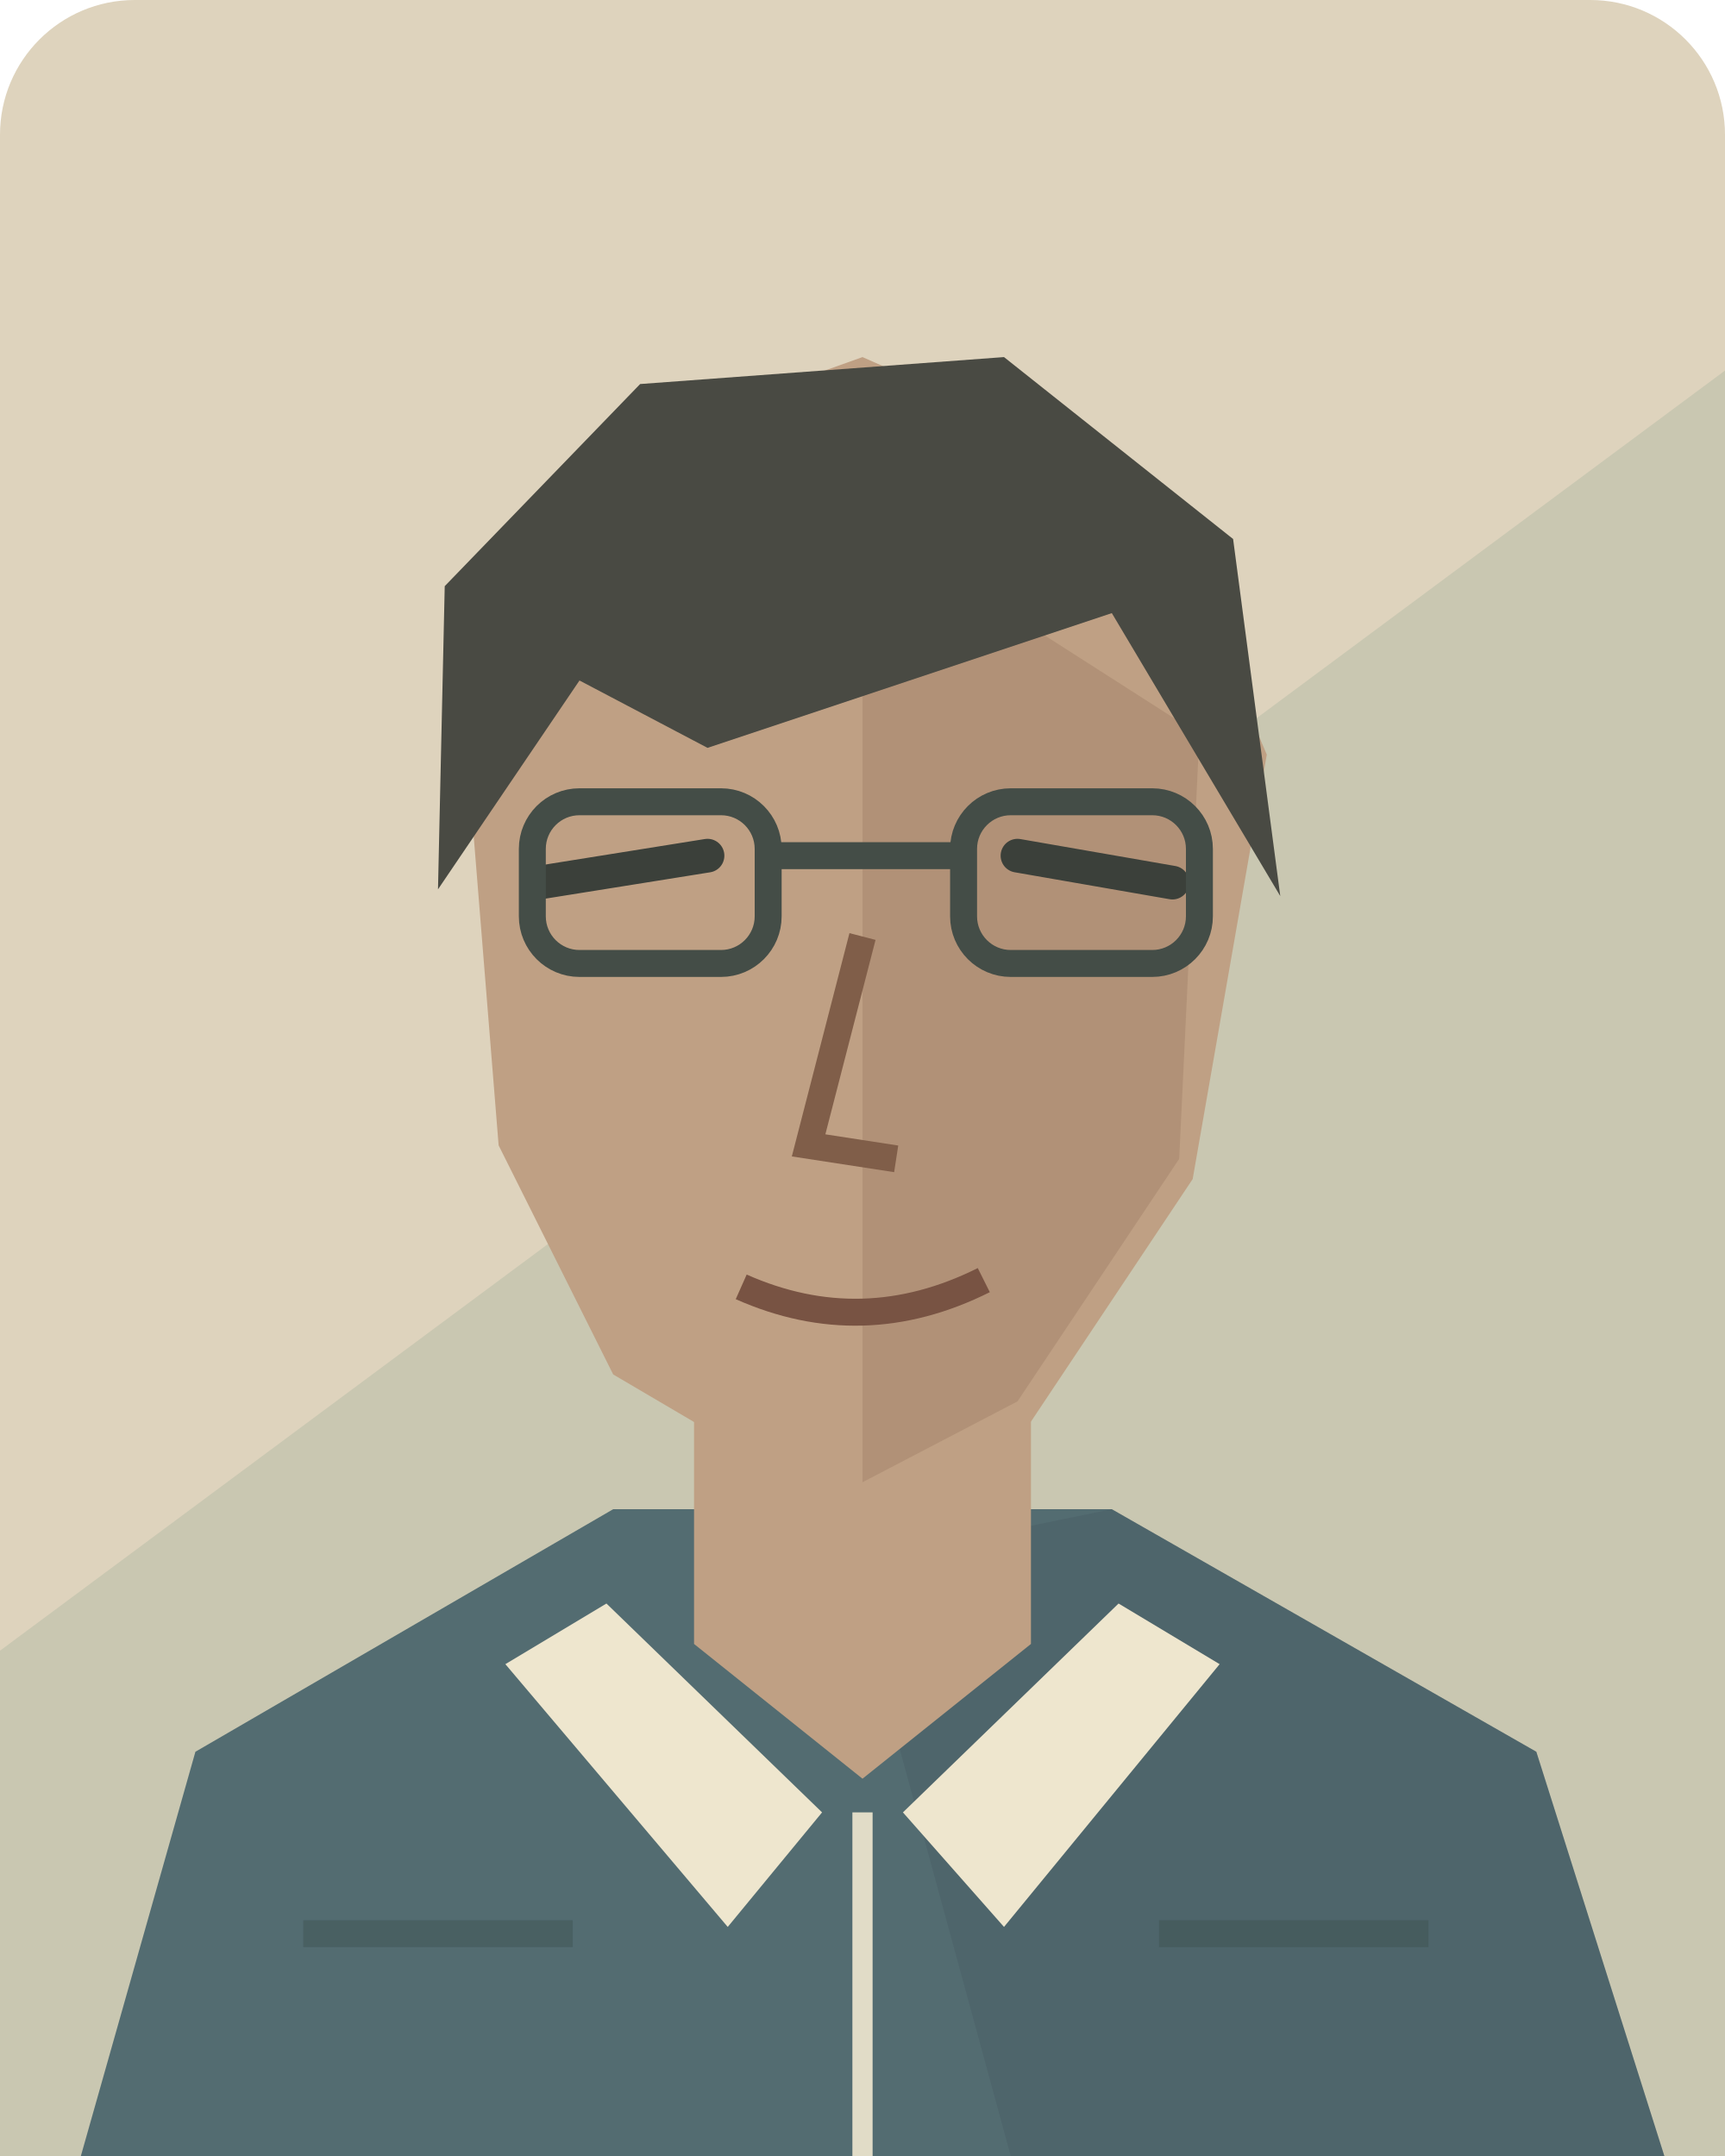
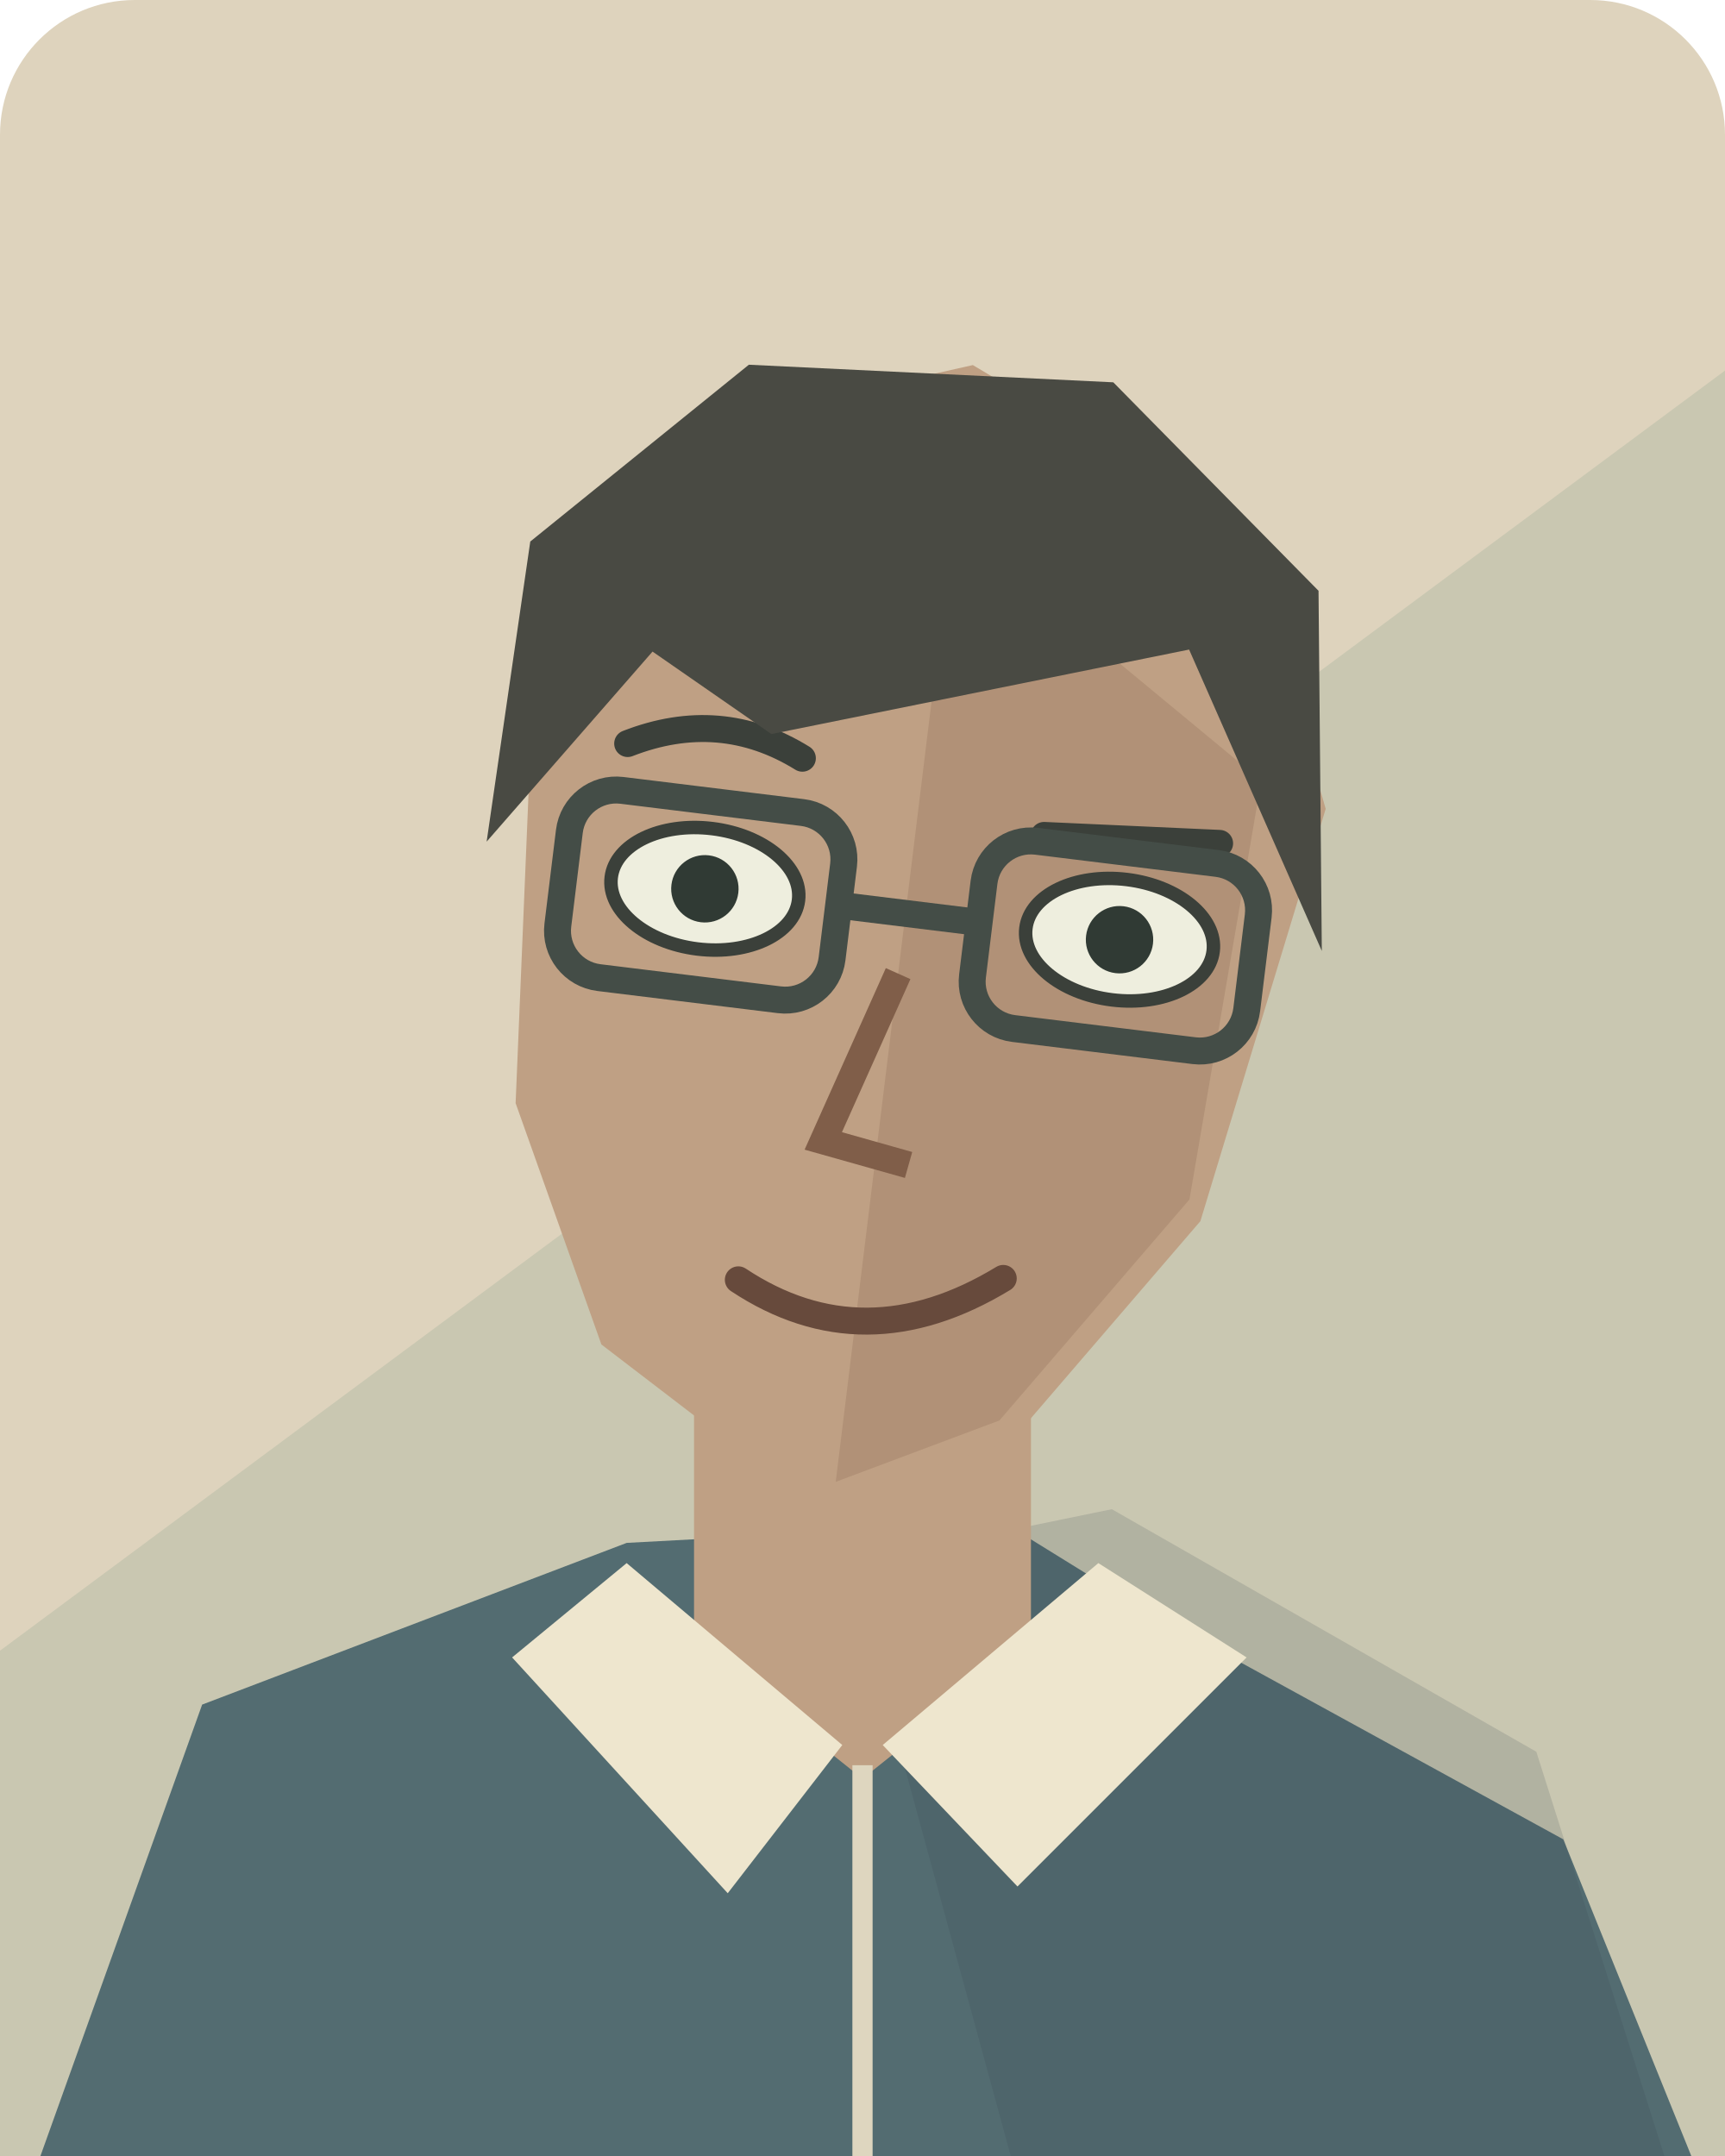
<svg xmlns="http://www.w3.org/2000/svg" width="256" height="320" viewBox="0 0 256 320">
  <rect width="256" height="320" rx="20" fill="#ded3bd" />
  <path d="M0 245L256 55V320H0Z" fill="#c9c7b1" />
-   <path d="M12 320L29 260L91 224H165L228 260L247 320Z" fill="#536c71" />
+   <path d="M6 320L30 253L93 229L149 226L170 239L232 273L251 320Z" fill="#536c71" />
  <path d="M126 232L150 320H247L228 260L165 224Z" fill="#343d4b" opacity=".16" />
  <path d="M103 182H153V244L128 264L103 244Z" fill="#bfa084" />
-   <path d="M69 108L86 68L128 53L171 72L188 112L177 175L153 211L125 224L91 204L74 170Z" fill="#bfa084" />
-   <path d="M128 77L178 109L175 172L151 208L128 220Z" fill="#714f3b" opacity=".18" />
-   <path d="M80 131L105 127M151 127L174 131" stroke="#3b403a" stroke-width="5" stroke-linecap="round" />
-   <path d="M128 139L120 170L133 172" fill="none" stroke="#805e49" stroke-width="4" />
-   <path d="M110 191Q128 199 146 190" fill="none" stroke="#785343" stroke-width="4" />
-   <path d="M90 238L122 269L108 286L75 247M166 238L134 269L149 286L181 247" fill="#eee6ce" />
-   <path d="M128 269V320" stroke="#e1dcc7" stroke-width="3" />
-   <path d="M45 287H85M172 287H212" stroke="#374b47" stroke-opacity=".35" stroke-width="4" />
-   <path d="M65 132L66 87L95 57L149 53L183 80L190 133L165 91L105 111L86 101Z" fill="#494a43" />
-   <g fill="none" stroke="#444d47" stroke-width="4">
-     <rect x="79" y="119" width="35" height="24" rx="7" />
-     <rect x="143" y="119" width="35" height="24" rx="7" />
-     <path d="M114 127H143" />
+   <path d="M93 232L125 259L108 281L76 246M163 232L131 259L151 280L185 246" fill="#eee6ce" />
+   <path d="M128 262V320" stroke="#ded6bf" stroke-width="3" />
+   <g transform="translate(-3 0) rotate(7 128 212)">
+     <path d="M69 108L86 68L128 53L171 72L188 112L177 175L153 211L125 224L91 204L74 170Z" fill="#bfa084" />
+     <path d="M128 77L178 109L175 172L151 208L128 220Z" fill="#714f3b" opacity=".18" />
+     <path d="M84 115Q97 108 110 114M147 121L173 119" fill="none" stroke="#3b403a" stroke-width="4" stroke-linecap="round" />
+     <ellipse cx="98" cy="135" rx="14" ry="9" fill="#eeeede" stroke="#3b403a" stroke-width="2" />
+     <circle cx="98" cy="135" r="5" fill="#303a34" />
+     <ellipse cx="160" cy="135" rx="14" ry="9" fill="#eeeede" stroke="#3b403a" stroke-width="2" />
+     <circle cx="160" cy="135" r="5" fill="#303a34" />
+     <path d="M128 144L120 170L133 172" fill="none" stroke="#805e49" stroke-width="4" />
+     <path d="M110 192Q130 202 149 187" fill="none" stroke="#674a3c" stroke-width="4" stroke-linecap="round" />
+     <path d="M65 132L66 87L95 57L149 53L183 80L190 133L165 91L105 111L86 101Z" fill="#494a43" />
+     <g fill="none" stroke="#444d47" stroke-width="4">
+       <rect x="77" y="122" width="41" height="28" rx="7" />
+       <rect x="139" y="122" width="41" height="28" rx="7" />
+       <path d="M118 135H139" />
+     </g>
  </g>
</svg>
